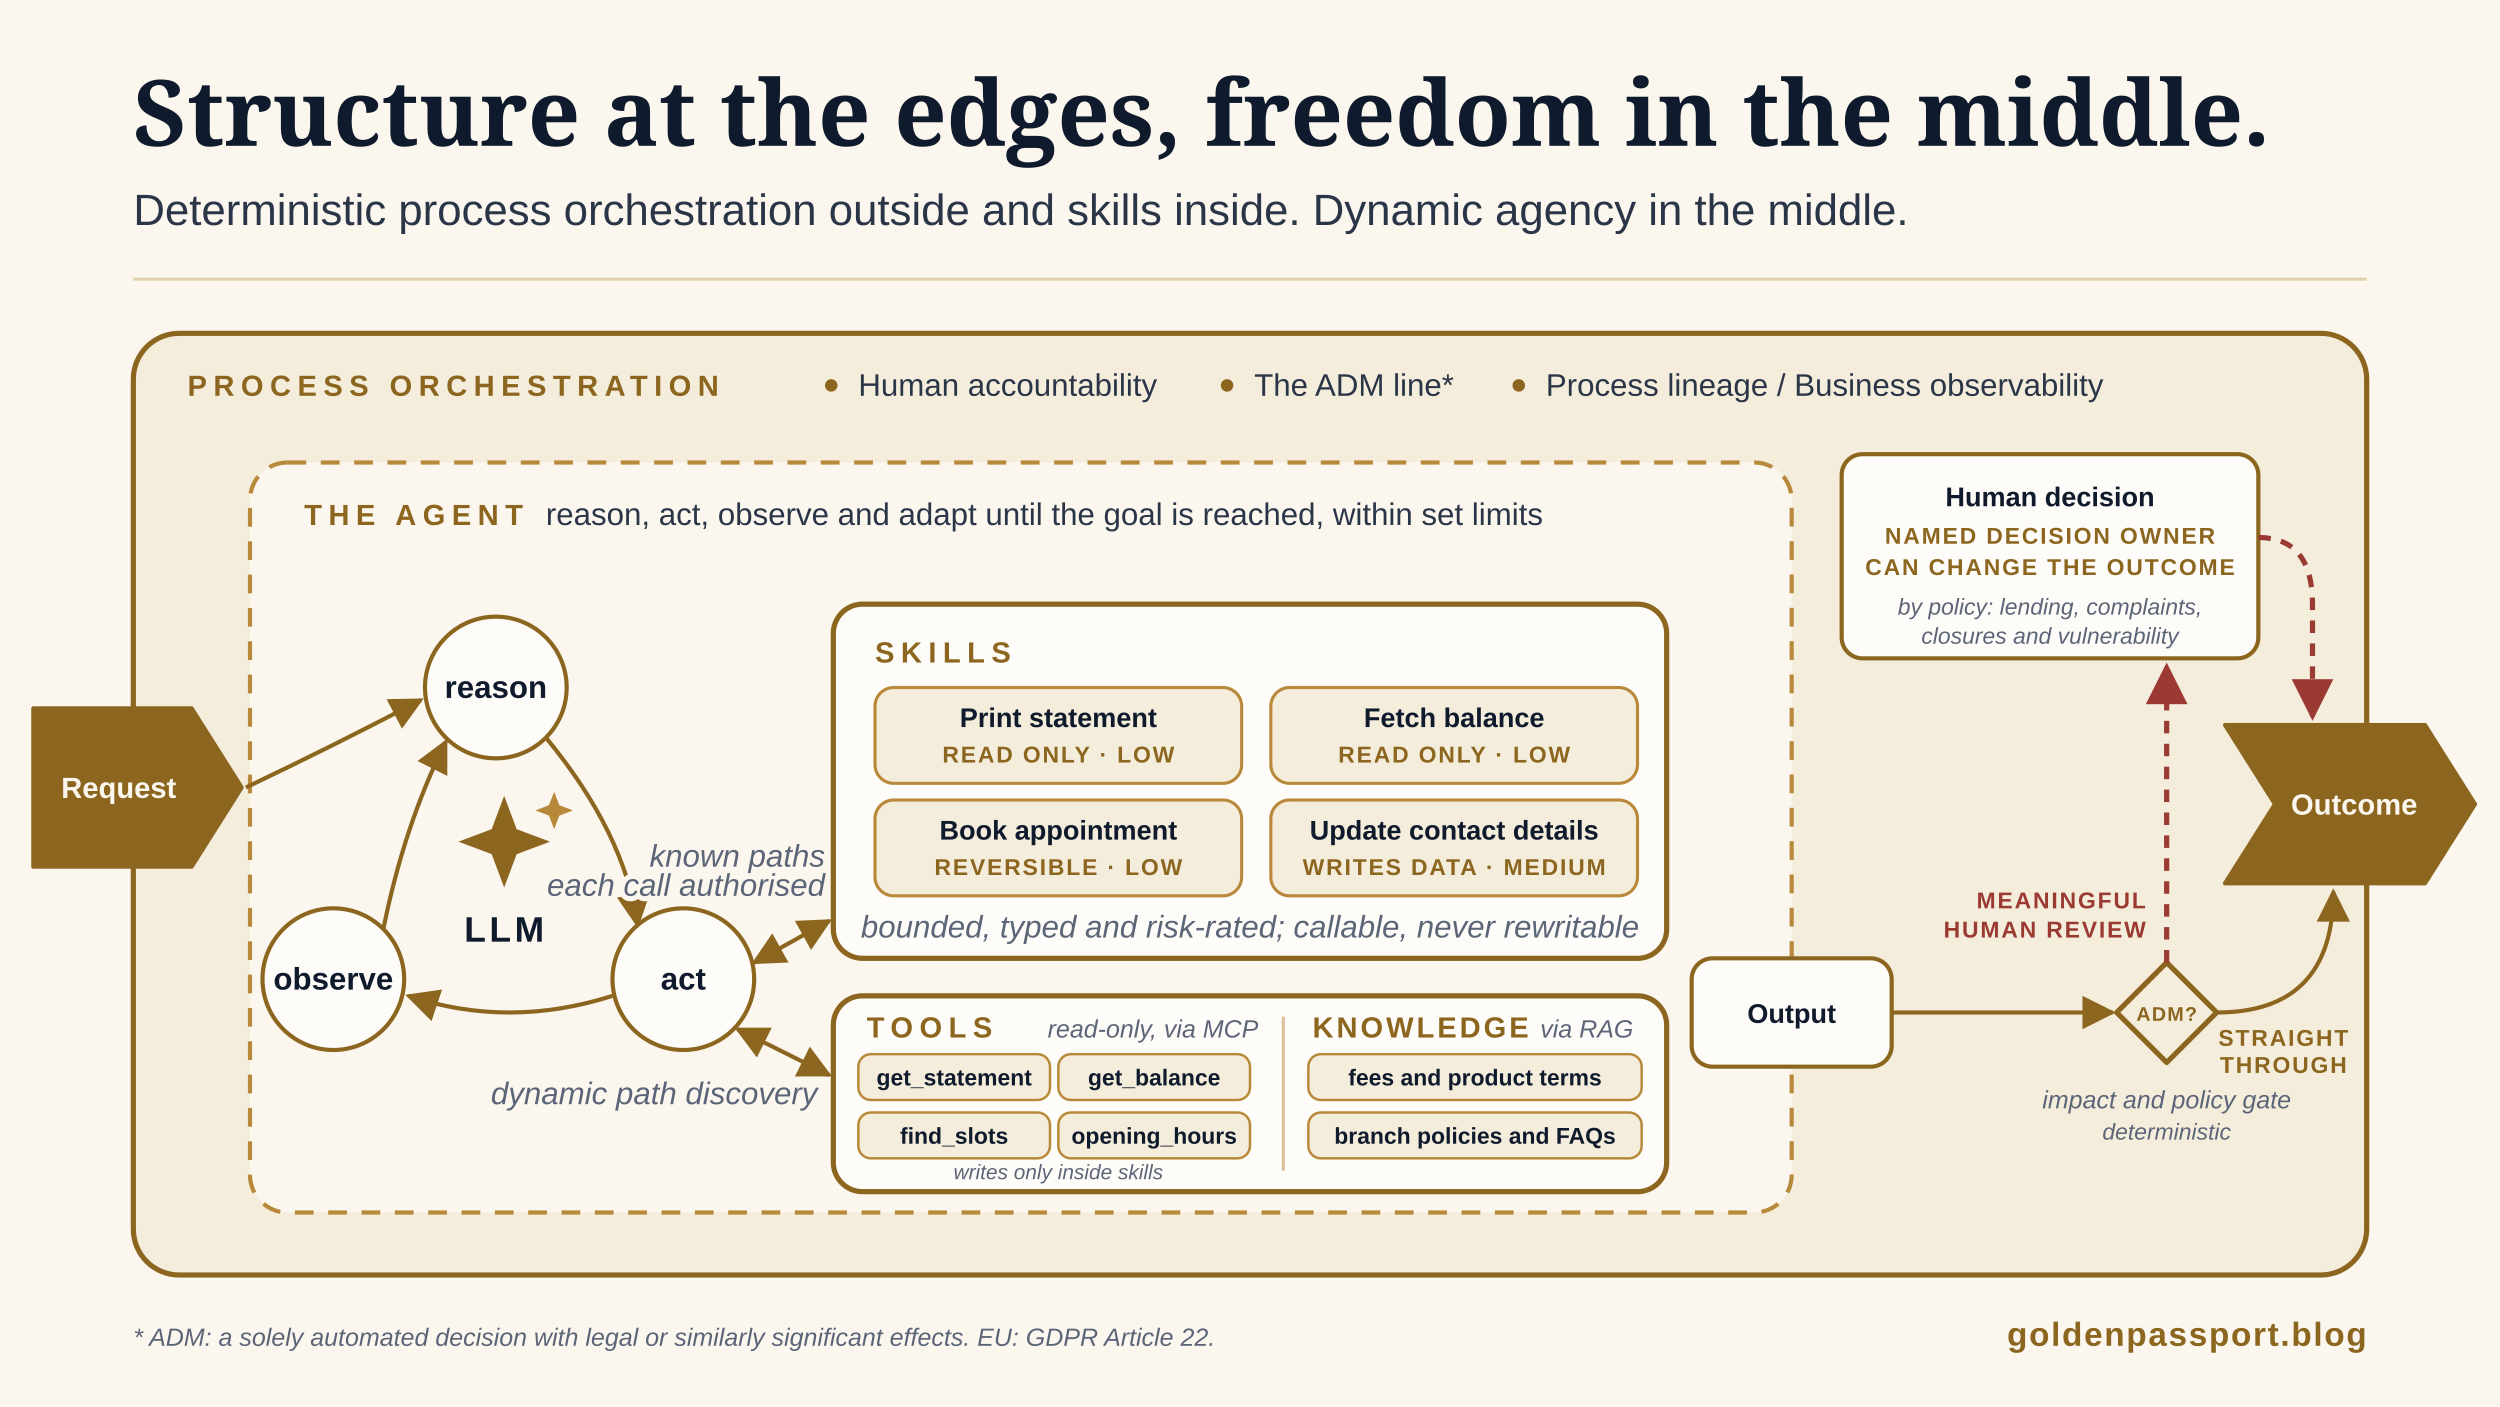
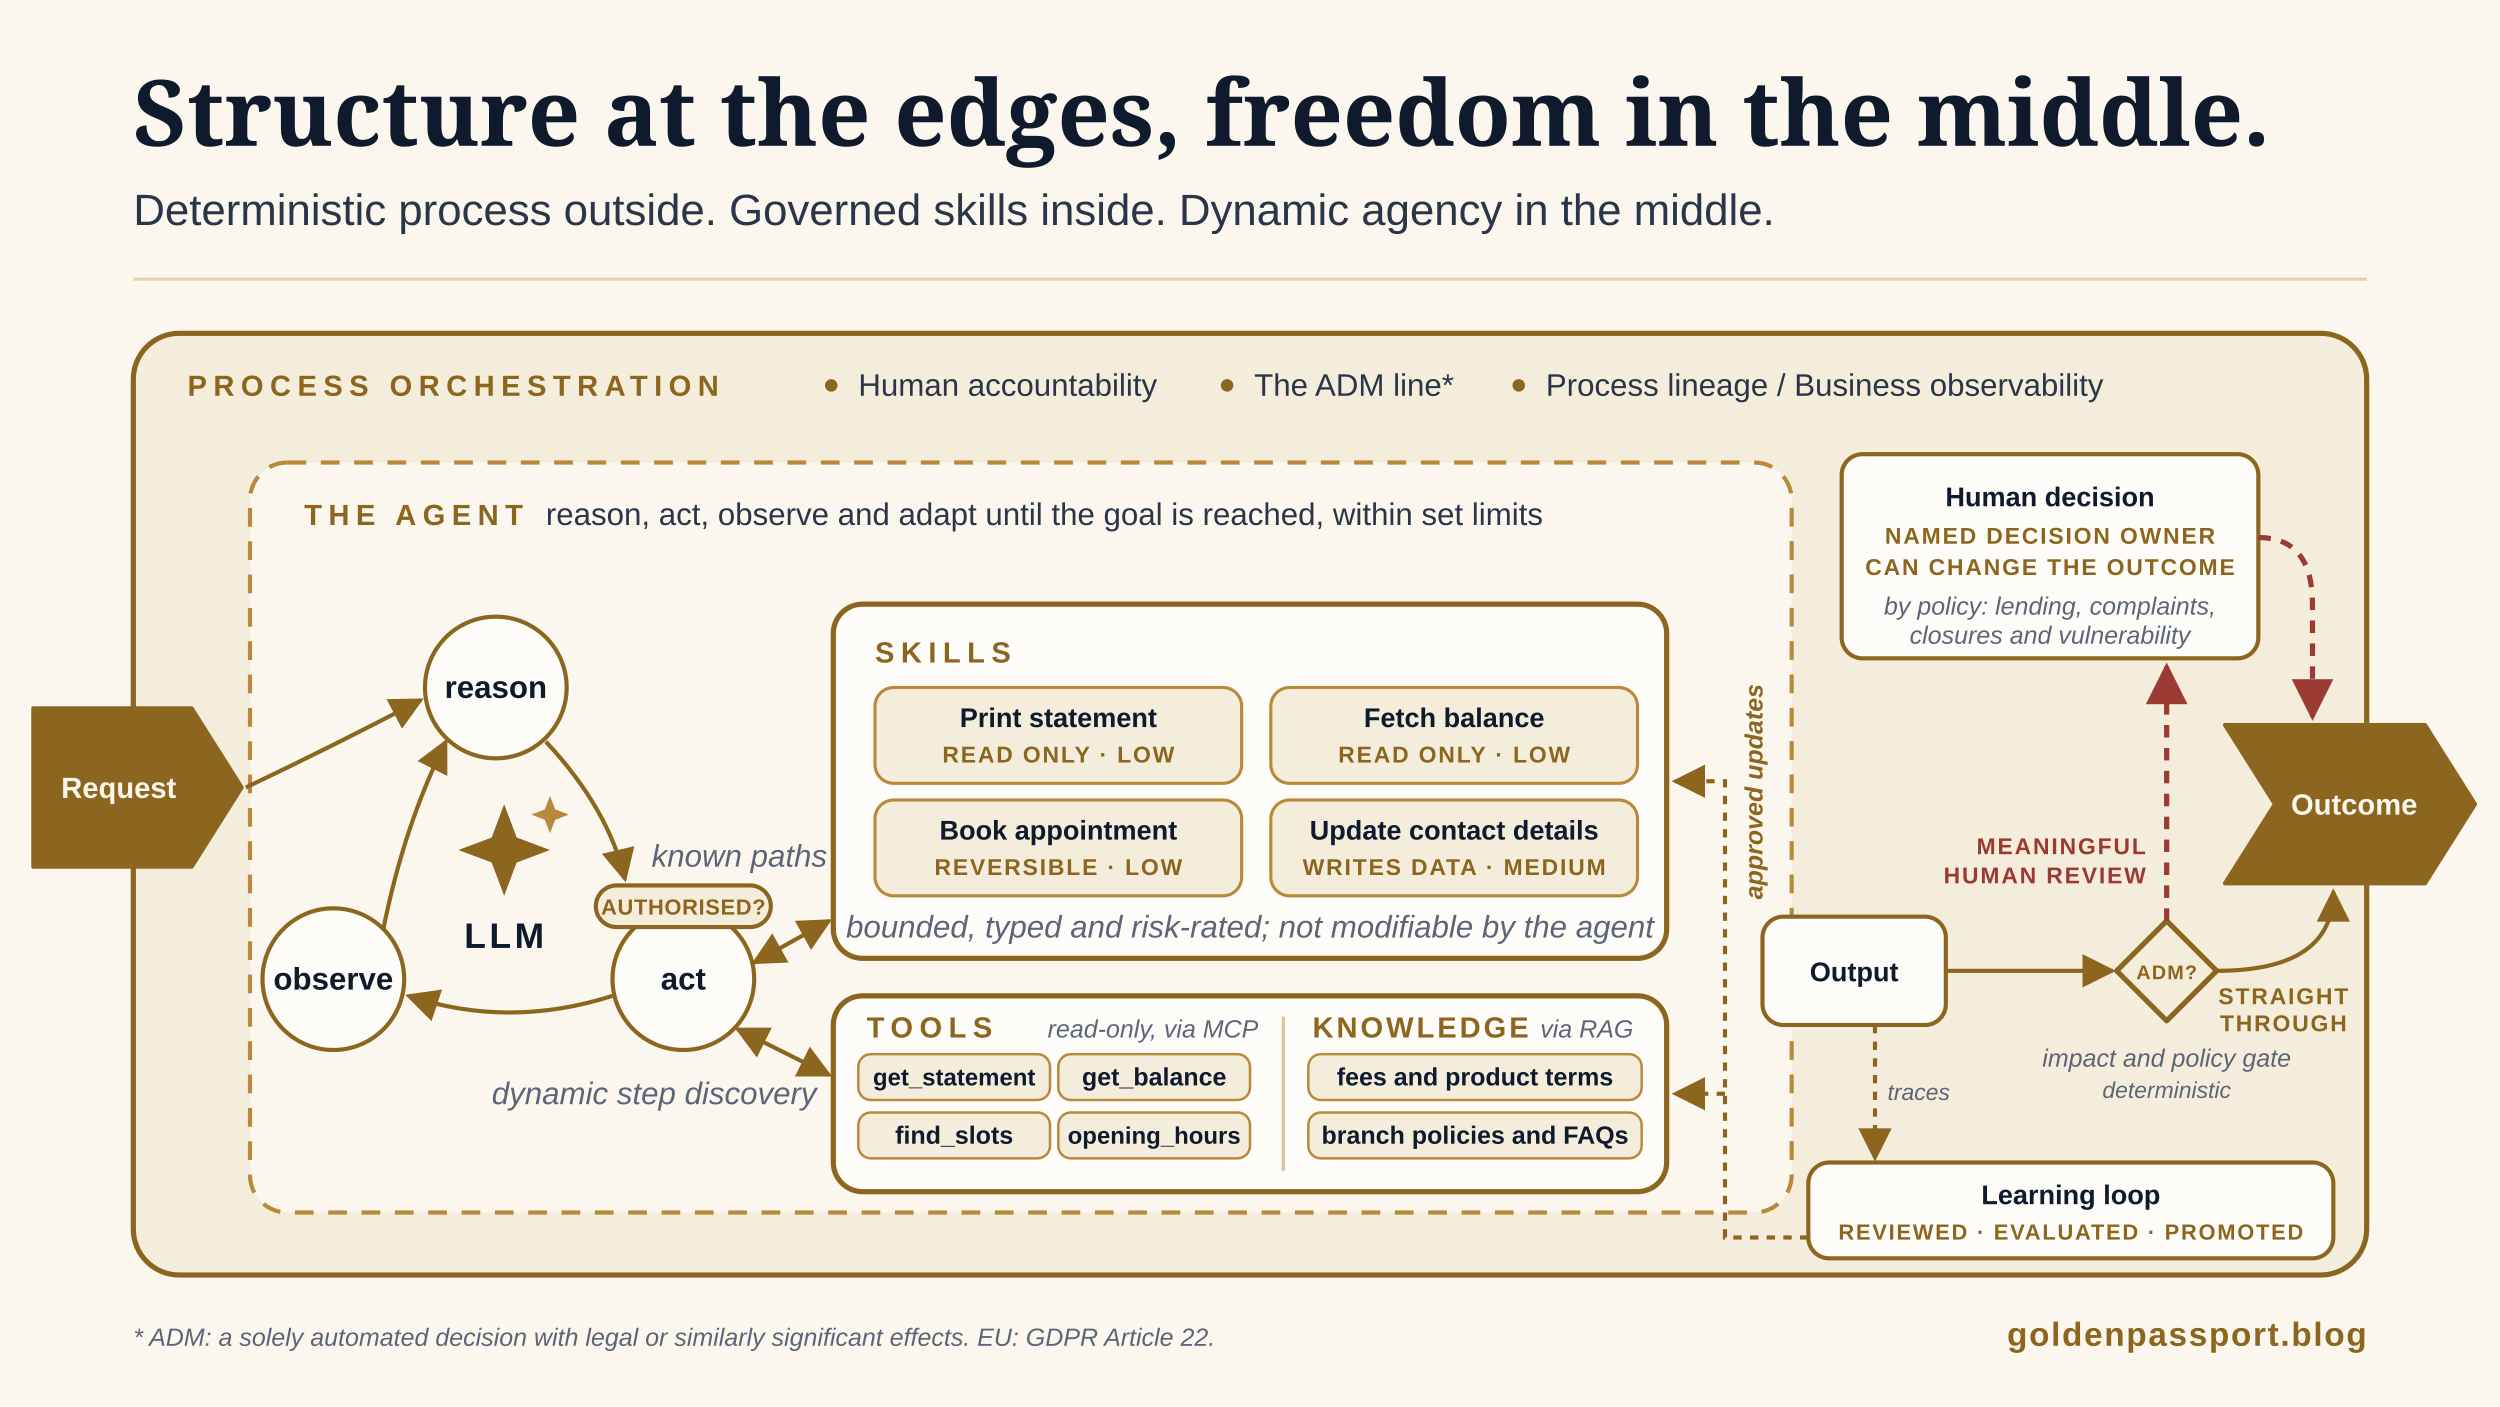
<svg xmlns="http://www.w3.org/2000/svg" viewBox="0 0 1200 675" role="img" aria-labelledby="title desc">
  <defs>
    <style>
      .h1 { fill:#0F1B2D; font:600 44px Georgia, serif }
      .h2 { fill:#2A3548; font:400 23px Arial, sans-serif }
      .band { fill:#8C661F; font:700 14px Arial, sans-serif; letter-spacing:0.22em }
      .tag { fill:#5B6577; font:italic 400 15px Arial, sans-serif; text-anchor:end }
      .item { fill:#2A3548; font:400 15px Arial, sans-serif }
      .pill { fill:#0F1B2D; font:600 13px Arial, sans-serif; text-anchor:middle }
      .pillsub { fill:#8C661F; font:700 11px Arial, sans-serif; text-anchor:middle; letter-spacing:0.08em }
      .node { fill:#0F1B2D; font:600 15px Arial, sans-serif; text-anchor:middle }
      .note { fill:#5B6577; font:italic 400 15px Arial, sans-serif; text-anchor:middle }
      .callout { fill:#9B3A32; font:800 13px Arial, sans-serif; letter-spacing:0.08em; text-anchor:middle }
      .brand { fill:#8C661F; font:700 16px Arial, sans-serif; letter-spacing:0.05em }
    </style>
    <marker id="arrow" viewBox="0 0 10 10" refX="9" refY="5" markerWidth="8" markerHeight="8" orient="auto-start-reverse">
      <path d="M0 0 L10 5 L0 10 z" fill="#8C661F" />
    </marker>
    <marker id="arrowred" viewBox="0 0 10 10" refX="9" refY="5" markerWidth="8" markerHeight="8" orient="auto-start-reverse">
      <path d="M0 0 L10 5 L0 10 z" fill="#9B3A32" />
    </marker>
  </defs>
  <rect width="1200" height="675" fill="#FBF7EF" />
  <text class="h1" x="64" y="70">Structure at the edges, freedom in the middle.</text>
-   <text class="h2" x="64" y="108" style="font-size:21px">Deterministic process orchestration outside and skills inside. Dynamic agency in the middle.</text>
+   <text class="h2" x="64" y="108" style="font-size:21px">Deterministic process outside. Governed skills inside. Dynamic agency in the middle.</text>
  <line x1="64" y1="134" x2="1136" y2="134" stroke="#B8893B" stroke-width="1.5" stroke-opacity="0.35" />
  <rect x="64" y="160" width="1072" height="452" rx="22" fill="#F5EDDC" stroke="#8C661F" stroke-width="2.5" />
  <text class="band" x="90" y="190">PROCESS ORCHESTRATION</text>
  <g class="item">
    <text x="412" y="190">Human accountability</text>
    <text x="602" y="190">The ADM line*</text>
    <text x="742" y="190">Process lineage / Business observability</text>
  </g>
  <g fill="#8C661F">
    <circle cx="399" cy="185" r="3" />
    <circle cx="589" cy="185" r="3" />
    <circle cx="729" cy="185" r="3" />
  </g>
  <rect x="884" y="218" width="200" height="98" rx="10" fill="#FEFCF8" stroke="#8C661F" stroke-width="2" />
  <text class="pill" x="984" y="243">Human decision</text>
  <text class="pillsub" x="984" y="261">NAMED DECISION OWNER</text>
  <text class="pillsub" x="984" y="276">CAN CHANGE THE OUTCOME</text>
-   <text class="note" x="984" y="295" style="font-size:11px">by policy: lending, complaints,</text>
-   <text class="note" x="984" y="309" style="font-size:11px">closures and vulnerability</text>
+   <text class="note" x="984" y="295" style="font-size:12px">by policy: lending, complaints,</text>
+   <text class="note" x="984" y="309" style="font-size:12px">closures and vulnerability</text>
  <rect x="120" y="222" width="740" height="360" rx="18" fill="#FBF7EF" stroke="#B8893B" stroke-width="2" stroke-dasharray="9 7" />
  <text class="band" x="146" y="252">THE AGENT</text>
  <text class="item" x="262" y="252">reason, act, observe and adapt until the goal is reached, within set limits</text>
  <g>
    <circle cx="238" cy="330" r="34" fill="#FEFCF8" stroke="#8C661F" stroke-width="2" />
    <text class="node" x="238" y="335">reason</text>
    <circle cx="328" cy="470" r="34" fill="#FEFCF8" stroke="#8C661F" stroke-width="2" />
    <text class="node" x="328" y="475">act</text>
+     <rect x="286" y="425" width="84" height="20" rx="10" fill="#F5EDDC" stroke="#8C661F" stroke-width="2" />
+     <text x="328" y="439" text-anchor="middle" fill="#8C661F" font-family="Arial, sans-serif" font-size="10.5" font-weight="800" letter-spacing="0.03em">AUTHORISED?</text>
    <circle cx="160" cy="470" r="34" fill="#FEFCF8" stroke="#8C661F" stroke-width="2" />
    <text class="node" x="160" y="475">observe</text>
-     <path d="M262 354 Q300 400 306 444" fill="none" stroke="#8C661F" stroke-width="2" marker-end="url(#arrow)" />
+     <path d="M262 356 Q292 388 300 422" fill="none" stroke="#8C661F" stroke-width="2" marker-end="url(#arrow)" />
    <path d="M294 478 Q244 494 196 478" fill="none" stroke="#8C661F" stroke-width="2" marker-end="url(#arrow)" />
    <path d="M184 446 Q194 396 214 356" fill="none" stroke="#8C661F" stroke-width="2" marker-end="url(#arrow)" />
-     <path d="M242 382 L248 398 L264 404 L248 410 L242 426 L236 410 L220 404 L236 398 Z" fill="#8C661F" />
-     <path d="M266 380 L268.5 386.5 L275 389 L268.5 391.5 L266 398 L263.5 391.5 L257 389 L263.5 386.5 Z" fill="#B8893B" />
-     <text x="242" y="452" text-anchor="middle" fill="#0F1B2D" font-family="Arial, sans-serif" font-size="17" font-weight="700" letter-spacing="0.1em">LLM</text>
+     <path d="M242 386 L248 402 L264 408 L248 414 L242 430 L236 414 L220 408 L236 402 Z" fill="#8C661F" />
+     <path d="M264 382 L266.5 388.5 L273 391 L266.5 393.5 L264 400 L261.5 393.5 L255 391 L261.5 388.5 Z" fill="#B8893B" />
+     <text x="242" y="455" text-anchor="middle" fill="#0F1B2D" font-family="Arial, sans-serif" font-size="17" font-weight="700" letter-spacing="0.1em">LLM</text>
  </g>
  <polygon points="16,340 92,340 116,378 92,416 16,416" fill="#8C661F" stroke="#8C661F" stroke-width="2" stroke-linejoin="round" />
  <text class="pill" x="57" y="383" style="fill:#FBF7EF;font-size:14px">Request</text>
  <path d="M118 378 Q160 358 202 336" fill="none" stroke="#8C661F" stroke-width="2" marker-end="url(#arrow)" />
-   <text class="note" x="396" y="416" font-size="12" style="text-anchor:end;paint-order:stroke;stroke:#FBF7EF;stroke-width:5px;stroke-linejoin:round">known paths</text>
-   <text class="note" x="396" y="430" font-size="11" style="text-anchor:end;paint-order:stroke;stroke:#FBF7EF;stroke-width:5px;stroke-linejoin:round">each call authorised</text>
+   <text class="note" x="397" y="416" font-size="12" style="text-anchor:end;paint-order:stroke;stroke:#FBF7EF;stroke-width:5px;stroke-linejoin:round">known paths</text>
  <rect x="400" y="290" width="400" height="170" rx="14" fill="#FEFCF8" stroke="#8C661F" stroke-width="2.5" />
  <text class="band" x="420" y="318">SKILLS</text>
  <g>
    <rect x="420" y="330" width="176" height="46" rx="9" fill="#F5EDDC" stroke="#B8893B" stroke-width="1.5" />
    <text class="pill" x="508" y="349">Print statement</text>
    <text class="pillsub" x="508" y="366">READ ONLY · LOW</text>
    <rect x="610" y="330" width="176" height="46" rx="9" fill="#F5EDDC" stroke="#B8893B" stroke-width="1.5" />
    <text class="pill" x="698" y="349">Fetch balance</text>
    <text class="pillsub" x="698" y="366">READ ONLY · LOW</text>
    <rect x="420" y="384" width="176" height="46" rx="9" fill="#F5EDDC" stroke="#B8893B" stroke-width="1.5" />
    <text class="pill" x="508" y="403">Book appointment</text>
    <text class="pillsub" x="508" y="420">REVERSIBLE · LOW</text>
    <rect x="610" y="384" width="176" height="46" rx="9" fill="#F5EDDC" stroke="#B8893B" stroke-width="1.5" />
    <text class="pill" x="698" y="403">Update contact details</text>
    <text class="pillsub" x="698" y="420">WRITES DATA · MEDIUM</text>
  </g>
-   <text class="note" x="600" y="450" font-size="12">bounded, typed and risk-rated; callable, never rewritable</text>
+   <text class="note" x="600" y="450" font-size="12">bounded, typed and risk-rated; not modifiable by the agent</text>
  <path d="M354 494 L398 516" fill="none" stroke="#8C661F" stroke-width="2" marker-start="url(#arrow)" marker-end="url(#arrow)" />
-   <text class="note" x="314" y="530" font-size="12">dynamic path discovery</text>
+   <text class="note" x="314" y="530" font-size="12">dynamic step discovery</text>
  <rect x="400" y="478" width="400" height="94" rx="14" fill="#FEFCF8" stroke="#8C661F" stroke-width="2.5" />
  <line x1="616" y1="488" x2="616" y2="562" stroke="#B8893B" stroke-width="1.5" stroke-opacity="0.5" />
  <text class="band" x="416" y="498">TOOLS</text>
  <text class="tag" x="604" y="498" style="font-size:12px">read-only, via MCP</text>
  <g>
    <rect x="412" y="506" width="92" height="22" rx="6" fill="#F5EDDC" stroke="#B8893B" stroke-width="1.2" />
-     <text class="pill" x="458" y="521" style="font-size:11px">get_statement</text>
+     <text class="pill" x="458" y="521" style="font-size:11.5px">get_statement</text>
    <rect x="508" y="506" width="92" height="22" rx="6" fill="#F5EDDC" stroke="#B8893B" stroke-width="1.2" />
-     <text class="pill" x="554" y="521" style="font-size:11px">get_balance</text>
+     <text class="pill" x="554" y="521" style="font-size:12px">get_balance</text>
    <rect x="412" y="534" width="92" height="22" rx="6" fill="#F5EDDC" stroke="#B8893B" stroke-width="1.2" />
-     <text class="pill" x="458" y="549" style="font-size:11px">find_slots</text>
+     <text class="pill" x="458" y="549" style="font-size:12px">find_slots</text>
    <rect x="508" y="534" width="92" height="22" rx="6" fill="#F5EDDC" stroke="#B8893B" stroke-width="1.2" />
-     <text class="pill" x="554" y="549" style="font-size:11px">opening_hours</text>
+     <text class="pill" x="554" y="549" style="font-size:11.5px">opening_hours</text>
  </g>
-   <text class="note" x="508" y="566" style="font-size:10px">writes only inside skills</text>
  <text class="band" x="630" y="498" style="letter-spacing:0.1em">KNOWLEDGE</text>
  <text class="tag" x="784" y="498" style="font-size:12px">via RAG</text>
  <g>
    <rect x="628" y="506" width="160" height="22" rx="6" fill="#F5EDDC" stroke="#B8893B" stroke-width="1.2" />
-     <text class="pill" x="708" y="521" style="font-size:11px">fees and product terms</text>
+     <text class="pill" x="708" y="521" style="font-size:12px">fees and product terms</text>
    <rect x="628" y="534" width="160" height="22" rx="6" fill="#F5EDDC" stroke="#B8893B" stroke-width="1.2" />
-     <text class="pill" x="708" y="549" style="font-size:11px">branch policies and FAQs</text>
+     <text class="pill" x="708" y="549" style="font-size:12px">branch policies and FAQs</text>
  </g>
  <path d="M362 462 L398 442" fill="none" stroke="#8C661F" stroke-width="2" marker-start="url(#arrow)" marker-end="url(#arrow)" />
-   <rect x="812" y="460" width="96" height="52" rx="10" fill="#FEFCF8" stroke="#8C661F" stroke-width="2" />
-   <text class="pill" x="860" y="491">Output</text>
-   <path d="M908 486 L1014 486" fill="none" stroke="#8C661F" stroke-width="2" marker-end="url(#arrow)" />
-   <polygon points="1040,462 1064,486 1040,510 1016,486" fill="#F5EDDC" stroke="#8C661F" stroke-width="2.5" stroke-linejoin="round" />
-   <text x="1040" y="490" text-anchor="middle" fill="#8C661F" font-family="Arial, sans-serif" font-size="9.5" font-weight="800" letter-spacing="0.06em">ADM?</text>
-   <text class="note" x="1040" y="532" style="font-size:12px">impact and policy gate</text>
-   <text class="note" x="1040" y="547" style="font-size:11px">deterministic</text>
-   <path d="M1040 462 L1040 320" fill="none" stroke="#9B3A32" stroke-width="2.5" stroke-dasharray="6 5" marker-end="url(#arrowred)" />
-   <path d="M1064 486 Q1120 486 1120 428" fill="none" stroke="#8C661F" stroke-width="2" marker-end="url(#arrow)" />
-   <text class="callout" x="1096" y="502" style="text-anchor:middle;font-size:11px;fill:#8C661F">STRAIGHT</text>
-   <text class="callout" x="1096" y="515" style="text-anchor:middle;font-size:11px;fill:#8C661F">THROUGH</text>
-   <text class="callout" x="1030" y="436" style="text-anchor:end;font-size:11px">MEANINGFUL</text>
-   <text class="callout" x="1030" y="450" style="text-anchor:end;font-size:11px">HUMAN REVIEW</text>
+   <rect x="846" y="440" width="88" height="52" rx="10" fill="#FEFCF8" stroke="#8C661F" stroke-width="2" />
+   <text class="pill" x="890" y="471">Output</text>
+   <path d="M934 466 L1014 466" fill="none" stroke="#8C661F" stroke-width="2" marker-end="url(#arrow)" />
+   <polygon points="1040,442 1064,466 1040,490 1016,466" fill="#F5EDDC" stroke="#8C661F" stroke-width="2.5" stroke-linejoin="round" />
+   <text x="1040" y="470" text-anchor="middle" fill="#8C661F" font-family="Arial, sans-serif" font-size="9.5" font-weight="800" letter-spacing="0.06em">ADM?</text>
+   <text class="note" x="1040" y="512" style="font-size:12px">impact and policy gate</text>
+   <text class="note" x="1040" y="527" style="font-size:11px">deterministic</text>
+   <path d="M1040 442 L1040 320" fill="none" stroke="#9B3A32" stroke-width="2.5" stroke-dasharray="6 5" marker-end="url(#arrowred)" />
+   <path d="M1064 466 Q1120 466 1120 428" fill="none" stroke="#8C661F" stroke-width="2" marker-end="url(#arrow)" />
+   <text class="callout" x="1096" y="482" style="text-anchor:middle;font-size:11px;fill:#8C661F">STRAIGHT</text>
+   <text class="callout" x="1096" y="495" style="text-anchor:middle;font-size:11px;fill:#8C661F">THROUGH</text>
+   <text class="callout" x="1030" y="410" style="text-anchor:end;font-size:11px">MEANINGFUL</text>
+   <text class="callout" x="1030" y="424" style="text-anchor:end;font-size:11px">HUMAN REVIEW</text>
  <path d="M1084 258 Q1110 258 1110 290 L1110 344" fill="none" stroke="#9B3A32" stroke-width="2.5" stroke-dasharray="6 5" marker-end="url(#arrowred)" />
  <polygon points="1068,348 1164,348 1188,386 1164,424 1068,424 1092,386" fill="#8C661F" stroke="#8C661F" stroke-width="2" stroke-linejoin="round" />
  <text class="pill" x="1130" y="391" style="fill:#FBF7EF;font-size:14px">Outcome</text>
+   <path d="M900 492 L900 556" fill="none" stroke="#8C661F" stroke-width="2" stroke-dasharray="4 4" marker-end="url(#arrow)" />
+   <text class="note" x="906" y="528" style="text-anchor:start;font-size:11px">traces</text>
+   <rect x="868" y="558" width="252" height="46" rx="10" fill="#FEFCF8" stroke="#8C661F" stroke-width="2" />
+   <text class="pill" x="994" y="578">Learning loop</text>
+   <text class="pillsub" x="994" y="595" style="font-size:10.5px">REVIEWED · EVALUATED · PROMOTED</text>
+   <path d="M868 594 L828 594 L828 375 L804 375" fill="none" stroke="#8C661F" stroke-width="2" stroke-dasharray="4 4" marker-end="url(#arrow)" />
+   <path d="M828 525 L804 525" fill="none" stroke="#8C661F" stroke-width="2" stroke-dasharray="4 4" marker-end="url(#arrow)" />
+   <text class="note" x="0" y="0" transform="translate(846 380) rotate(-90)" style="font-size:12px;font-style:italic;fill:#8C661F;font-weight:700">approved updates</text>
  <text class="note" x="64" y="646" style="text-anchor:start;font-size:12px">* ADM: a solely automated decision with legal or similarly significant effects. EU: GDPR Article 22.</text>
  <text class="brand" x="1136" y="646" style="text-anchor:end">goldenpassport.blog</text>
</svg>
